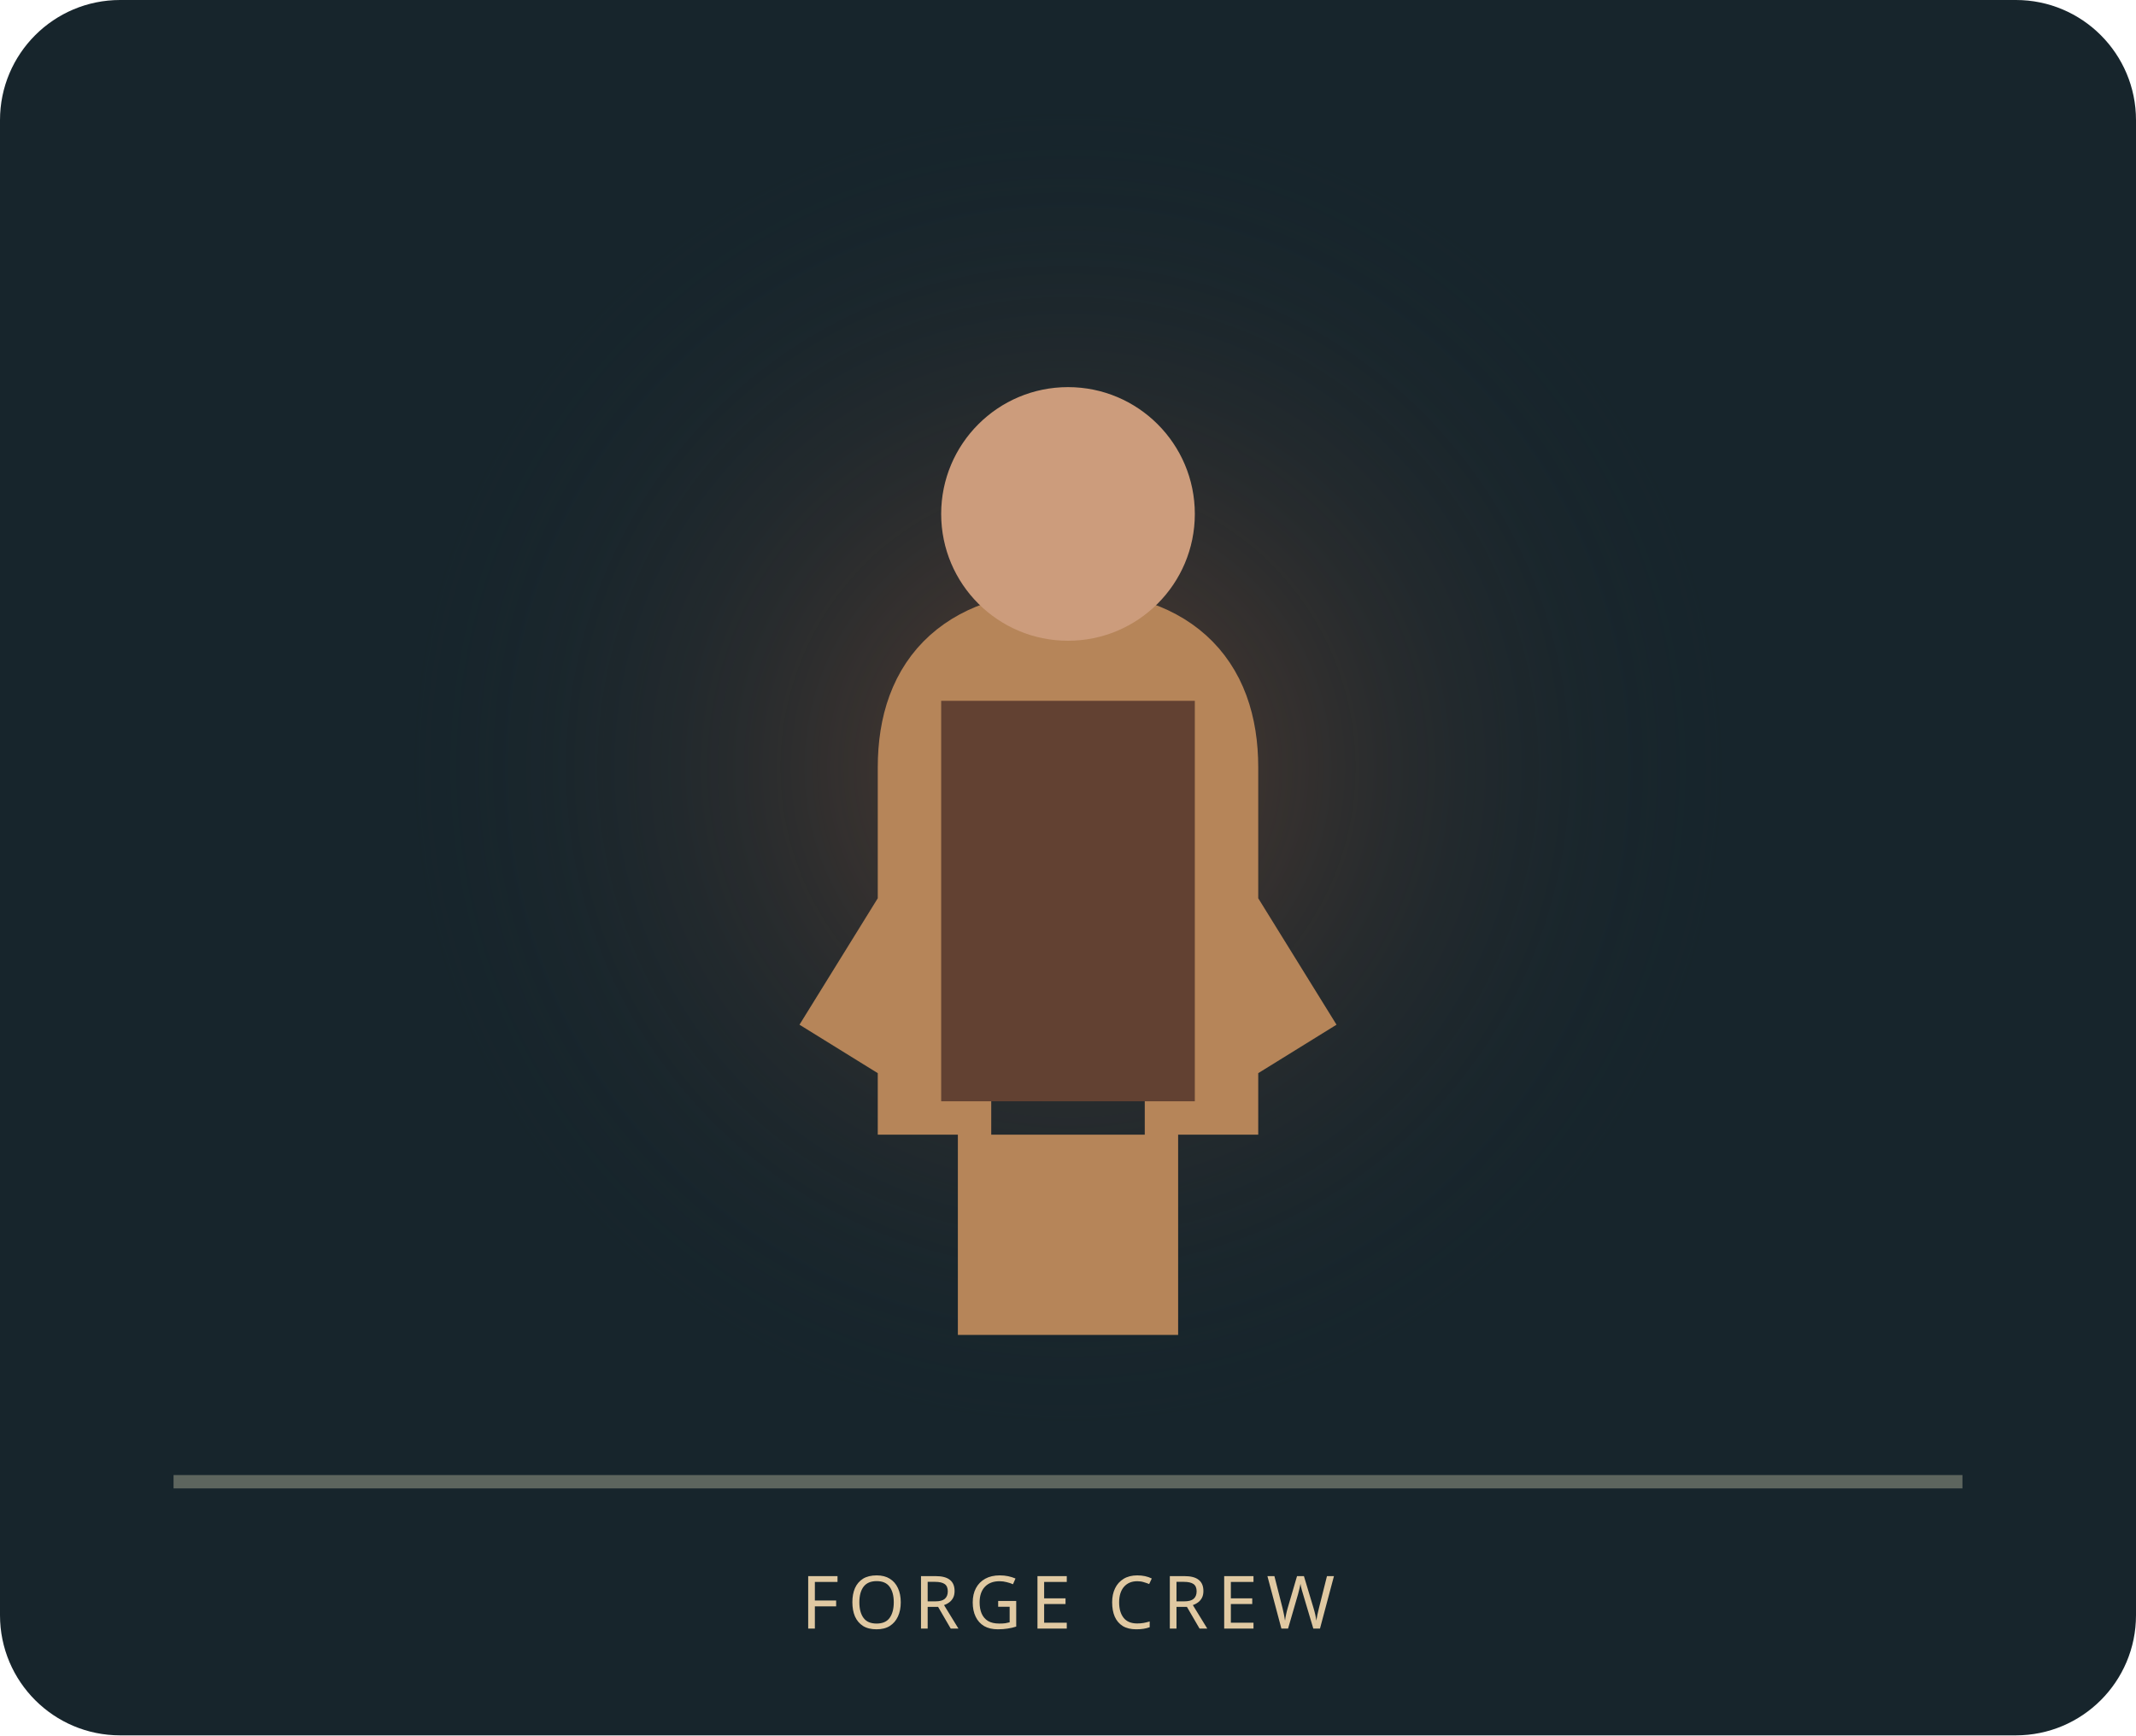
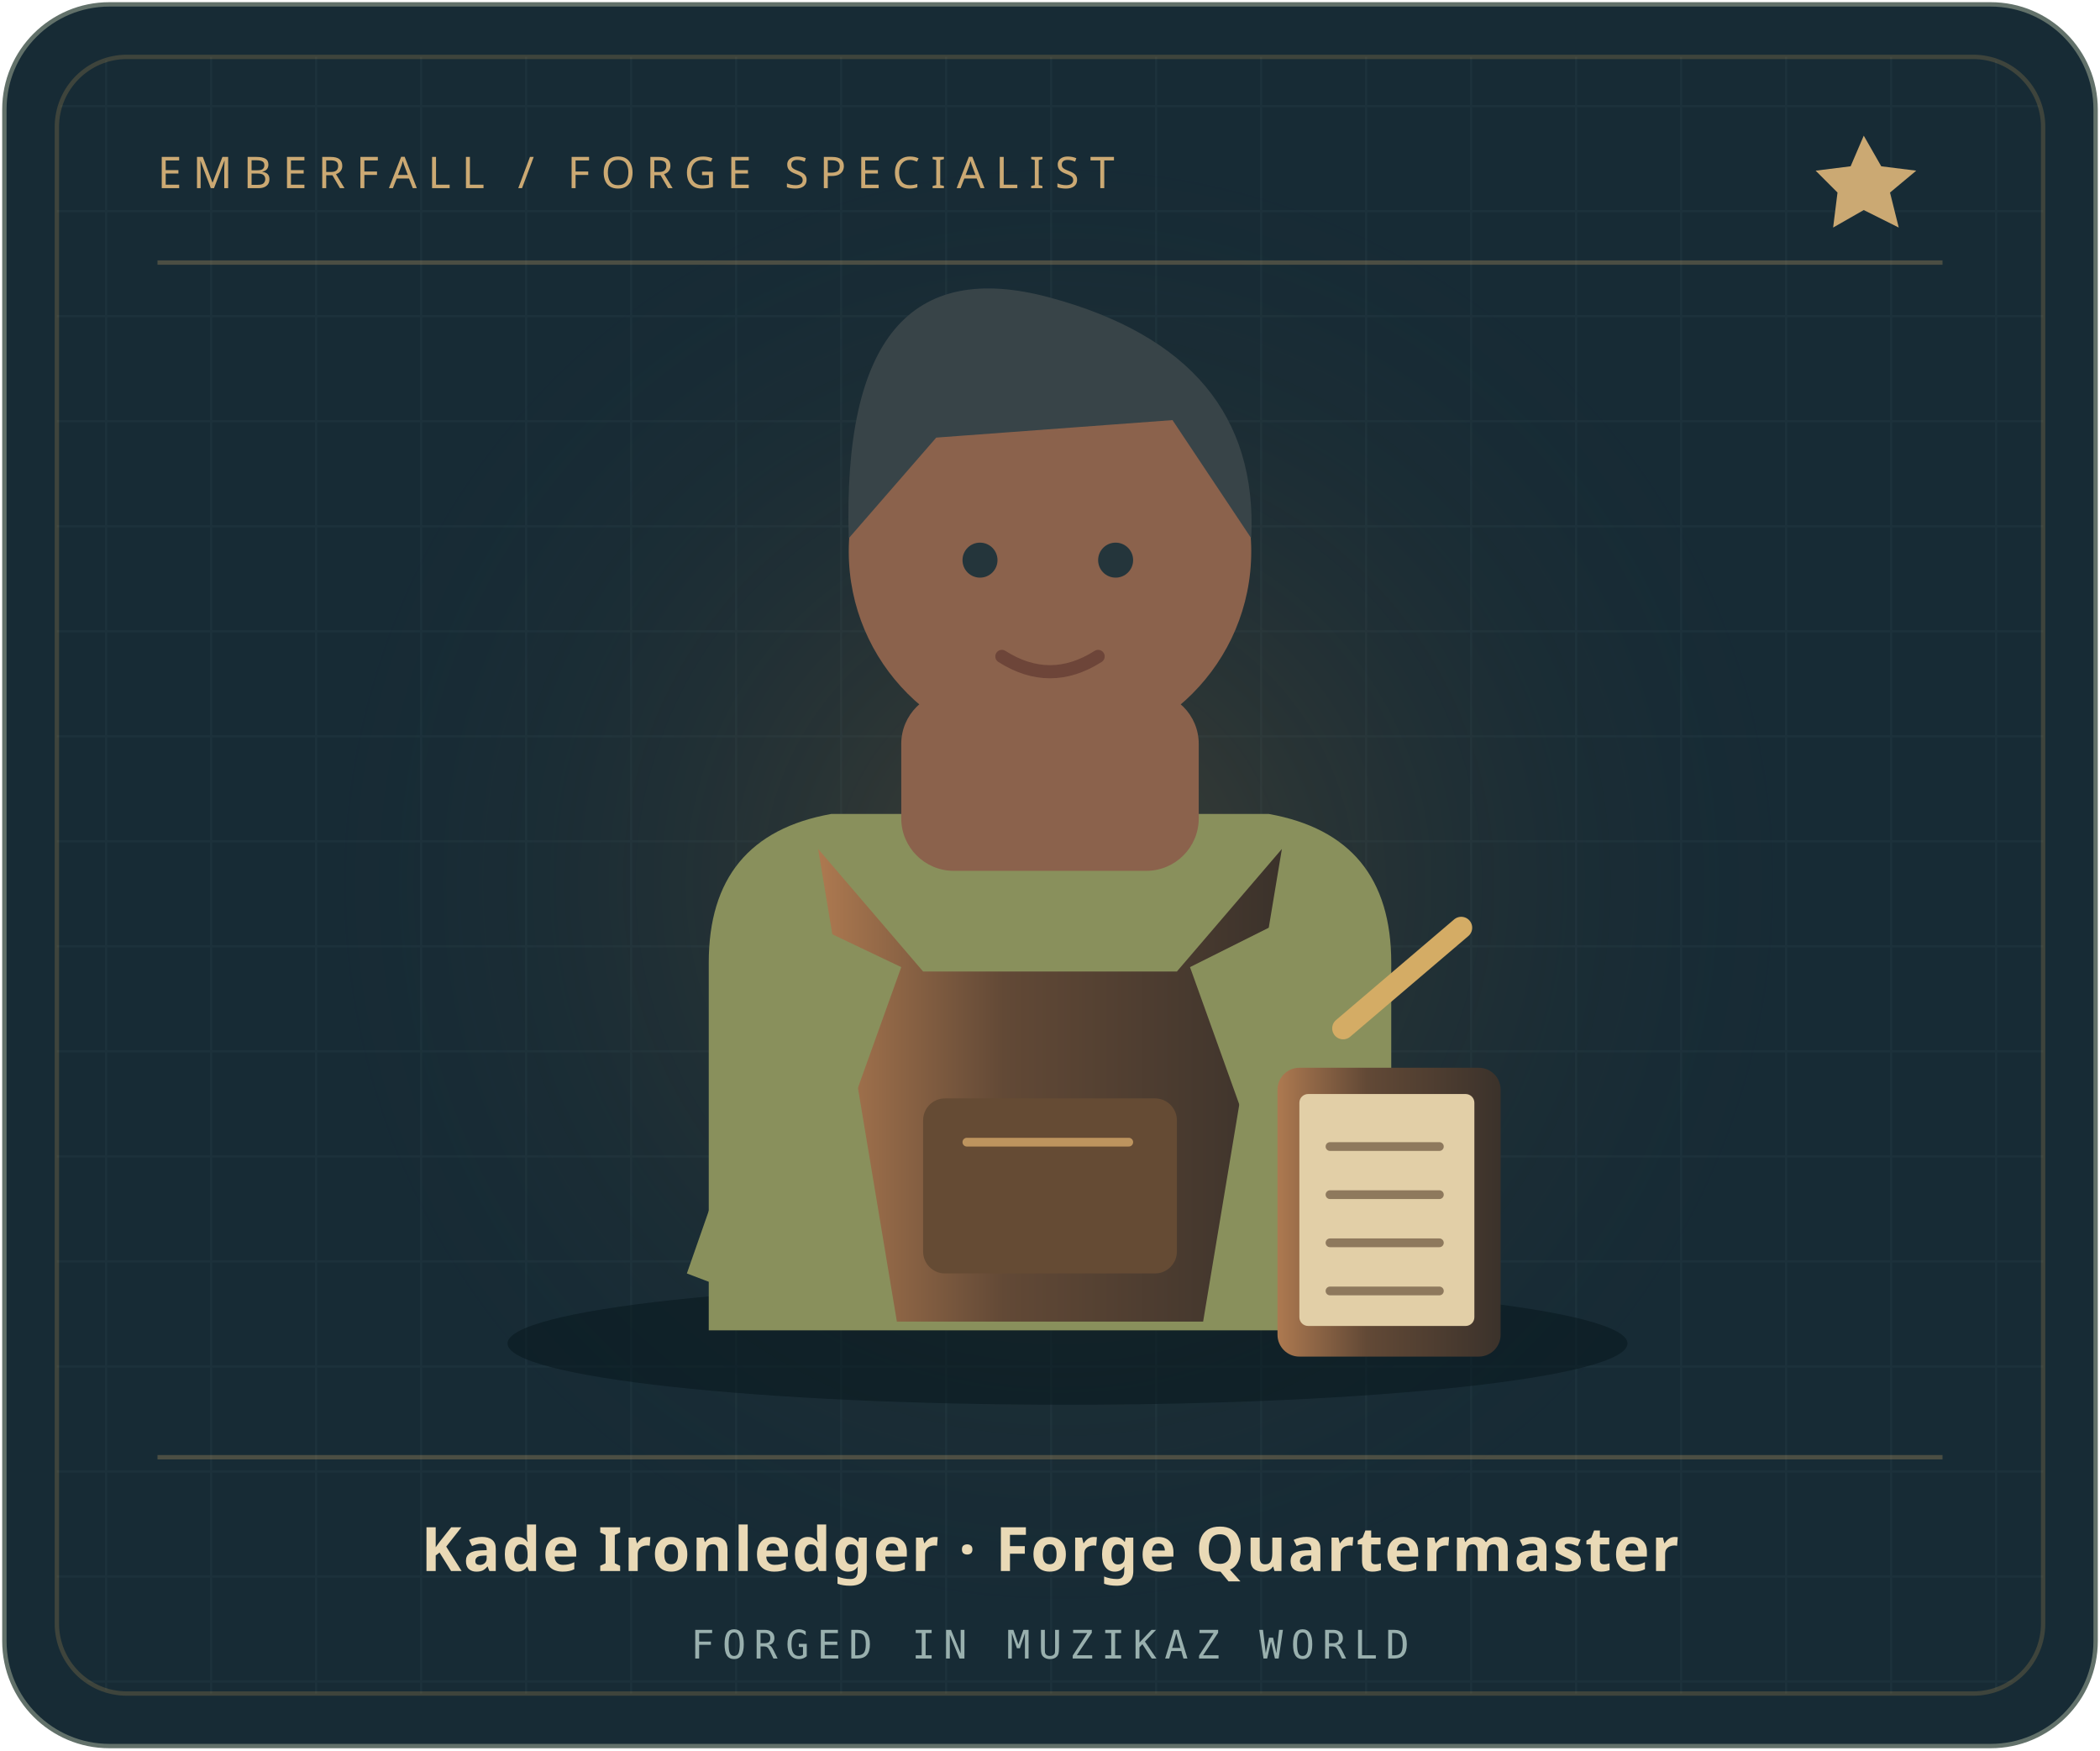
- <svg xmlns="http://www.w3.org/2000/svg" viewBox="0 0 320 260" role="img" aria-labelledby="title desc">
+ <svg xmlns="http://www.w3.org/2000/svg" viewBox="0 0 480 400" width="480" height="400" role="img" aria-labelledby="title desc" data-forge-artwork="forge-quartermaster" data-artwork-version="metallurgy-v2">
  <defs>
-     <linearGradient id="steel" x2="1" y2="1">
-       <stop stop-color="#c3cdd0" />
-       <stop offset=".5" stop-color="#647782" />
-       <stop offset="1" stop-color="#adbbc0" />
+     <linearGradient id="steel" x1="0" y1="0" x2="1" y2="1">
+       <stop stop-color="#e1e9e6" />
+       <stop offset=".24" stop-color="#839ba4" />
+       <stop offset=".5" stop-color="#c8d7d6" />
+       <stop offset="1" stop-color="#4b6571" />
    </linearGradient>
-     <radialGradient id="glow">
-       <stop stop-color="#9c5838" stop-opacity=".5" />
-       <stop offset="1" stop-color="#17252c" stop-opacity="0" />
+     <linearGradient id="iron" x1="0" y1="0" x2="1" y2="1">
+       <stop stop-color="#70858c" />
+       <stop offset=".4" stop-color="#344851" />
+       <stop offset="1" stop-color="#182c36" />
+     </linearGradient>
+     <linearGradient id="bronze" x1="0" y1="0" x2="1" y2="1">
+       <stop stop-color="#f2d397" />
+       <stop offset=".25" stop-color="#c9a16b" />
+       <stop offset=".6" stop-color="#936032" />
+       <stop offset="1" stop-color="#d9b67a" />
+     </linearGradient>
+     <linearGradient id="wood" x1="0" y1="0" x2="1" y2=".3">
+       <stop stop-color="#b28b59" />
+       <stop offset=".4" stop-color="#785237" />
+       <stop offset=".6" stop-color="#9c714a" />
+       <stop offset="1" stop-color="#553a2c" />
+     </linearGradient>
+     <linearGradient id="leather">
+       <stop stop-color="#ad7950" />
+       <stop offset=".4" stop-color="#624936" />
+       <stop offset="1" stop-color="#3b322b" />
+     </linearGradient>
+     <linearGradient id="brick" x1="0" y1="0" x2="1" y2="1">
+       <stop stop-color="#9d7353" />
+       <stop offset="1" stop-color="#4f4036" />
+     </linearGradient>
+     <linearGradient id="stone">
+       <stop stop-color="#d0c6ac" />
+       <stop offset=".5" stop-color="#8e9288" />
+       <stop offset="1" stop-color="#5d6a6b" />
+     </linearGradient>
+     <linearGradient id="water" x1="0" y1="0" x2="1" y2="1">
+       <stop stop-color="#a0cbd0" />
+       <stop offset=".55" stop-color="#528596" />
+       <stop offset="1" stop-color="#2d5769" />
+     </linearGradient>
+     <linearGradient id="canvas">
+       <stop stop-color="#dfc896" />
+       <stop offset="1" stop-color="#94764f" />
+     </linearGradient>
+     <linearGradient id="fire" x1="0" y1="1" x2="0" y2="0">
+       <stop stop-color="#d64e1f" />
+       <stop offset=".5" stop-color="#ffab47" />
+       <stop offset="1" stop-color="#fff0b0" />
+     </linearGradient>
+     <radialGradient id="aura">
+       <stop stop-color="#bc7c3540" />
+       <stop offset="1" stop-color="#1c2c34" stop-opacity="0" />
    </radialGradient>
+     <pattern id="grid" width="24" height="24" patternUnits="userSpaceOnUse">
+       <path d="M24 0H0v24" fill="none" stroke="#9bb9bb0b" />
+     </pattern>
  </defs>
-   <rect width="320" height="260" rx="18" fill="#17252c" />
-   <circle cx="160" cy="115" r="100" fill="url(#glow)" />
-   <path d="M26 222h268" stroke="#5d655e" stroke-width="2" />
-   <path d="M140 170v-55q0-18 20-18t20 18v55m-40-33-13 21m53-21 13 21M152 170v30m16-30v30" stroke="#b68559" stroke-width="17" fill="none" />
-   <circle cx="160" cy="77" r="19" fill="#cc9c7c" />
-   <path d="M141 105h38v60h-38z" fill="#624132" />
-   <text x="160" y="244" text-anchor="middle" font-family="sans-serif" font-size="11" letter-spacing="1.3" fill="#e0c9a2">FORGE CREW</text>
+   <rect x="1" y="1" width="478" height="398" rx="24" fill="#172b35" stroke="#62716a" />
+   <rect x="13" y="13" width="454" height="374" rx="16" fill="url(#grid)" stroke="#bf98553b" />
+   <circle cx="242" cy="202" r="169" fill="url(#aura)" />
+   <path d="M36 60h408M36 333h408" stroke="#b4946055" />
+   <text x="36" y="43" font-family="sans-serif" font-size="10" letter-spacing="2.5" fill="#cba973">EMBERFALL / FORGE SPECIALIST</text>
+   <path d="m426 31 4 7 8 1-6 5 2 8-8-4-7 4 1-8-5-5 8-1z" fill="#cba973" />
+   <ellipse cx="244" cy="307" rx="128" ry="14" fill="#07171d" opacity=".55" />
+   <g data-forge-drawing="forge-quartermaster">
+     <path d="M162 304v-84q0-29 28-34h100q28 5 28 34v84z" fill="#89905c" />
+     <path d="M187 194l18 108h70l18-108-24 28h-58z" fill="url(#leather)" />
+     <rect x="206" y="158" width="68" height="41" fill="#8b624c" rx="12" />
+     <circle cx="240" cy="126" r="46" fill="#8b624c" />
+     <path d="M194 123q-2-68 46-55t46 55l-18-27-54 4z" fill="#384448" />
+     <circle cx="224" cy="128" r="4" fill="#24353b" />
+     <circle cx="255" cy="128" r="4" fill="#24353b" />
+     <path d="M229 150q11 7 22 0" fill="none" stroke="#6d4539" stroke-width="3" stroke-linecap="round" />
+     <path d="M185 211l-28 80 21 8 28-78M292 211l29 80-21 8-28-78" fill="#89905c" />
+     <rect x="211" y="251" width="58" height="40" fill="#654b34" rx="5" />
+     <path d="M221 261L258 261" fill="none" stroke="#bd945e" stroke-width="2" stroke-linecap="round" />
+     <rect x="292" y="244" width="51" height="66" fill="url(#leather)" rx="5" />
+     <rect x="297" y="250" width="40" height="53" fill="#e2cfa7" rx="2" />
+     <path d="M304 262L329 262" fill="none" stroke="#8e795d" stroke-width="2" stroke-linecap="round" />
+     <path d="M304 273L329 273" fill="none" stroke="#8e795d" stroke-width="2" stroke-linecap="round" />
+     <path d="M304 284L329 284" fill="none" stroke="#8e795d" stroke-width="2" stroke-linecap="round" />
+     <path d="M304 295L329 295" fill="none" stroke="#8e795d" stroke-width="2" stroke-linecap="round" />
+     <path d="M307 235L334 212" fill="none" stroke="#d4ac65" stroke-width="5" stroke-linecap="round" />
+   </g>
+   <text x="240" y="359" text-anchor="middle" font-family="sans-serif" font-size="14" font-weight="600" letter-spacing=".4" fill="#e9d9b6">Kade Ironledger · Forge Quartermaster</text>
+   <text x="240" y="379" text-anchor="middle" font-family="monospace" font-size="9" letter-spacing="1.8" fill="#99b0ae">FORGED IN MUZIKAZ WORLD</text>
</svg>
